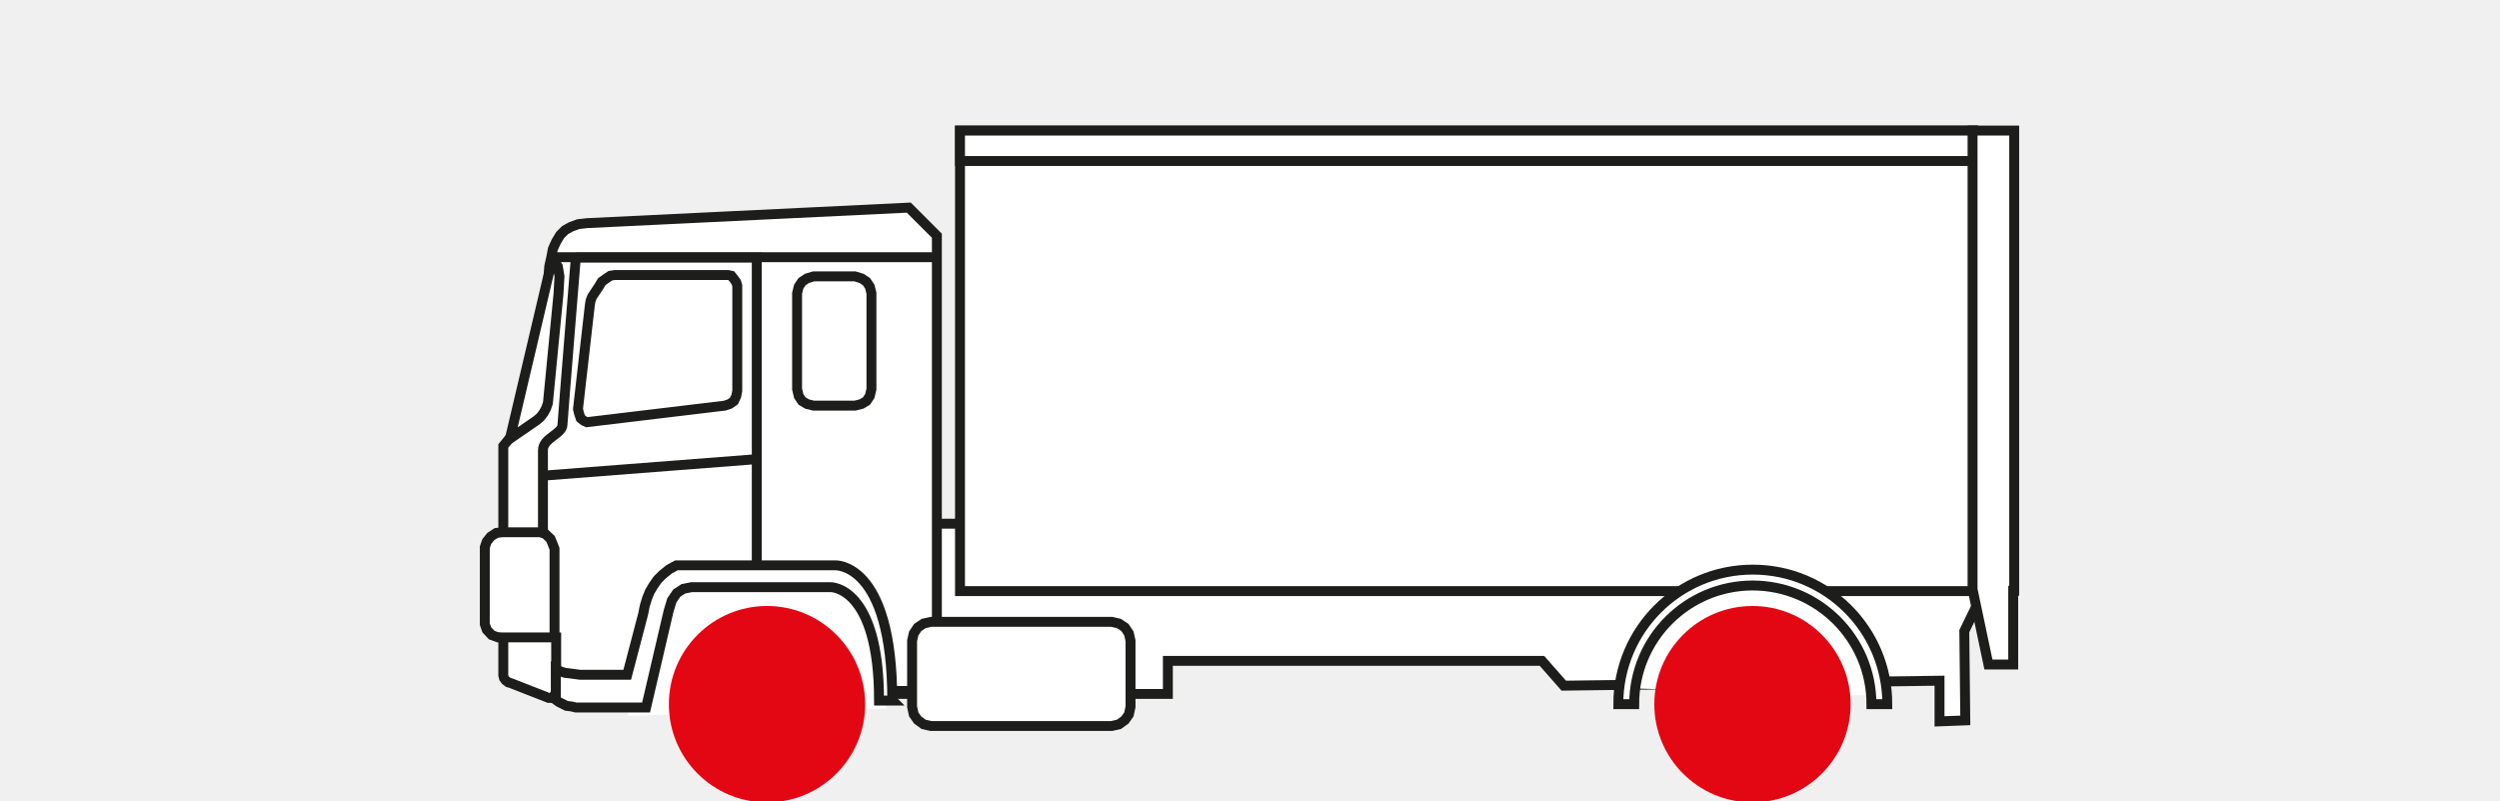
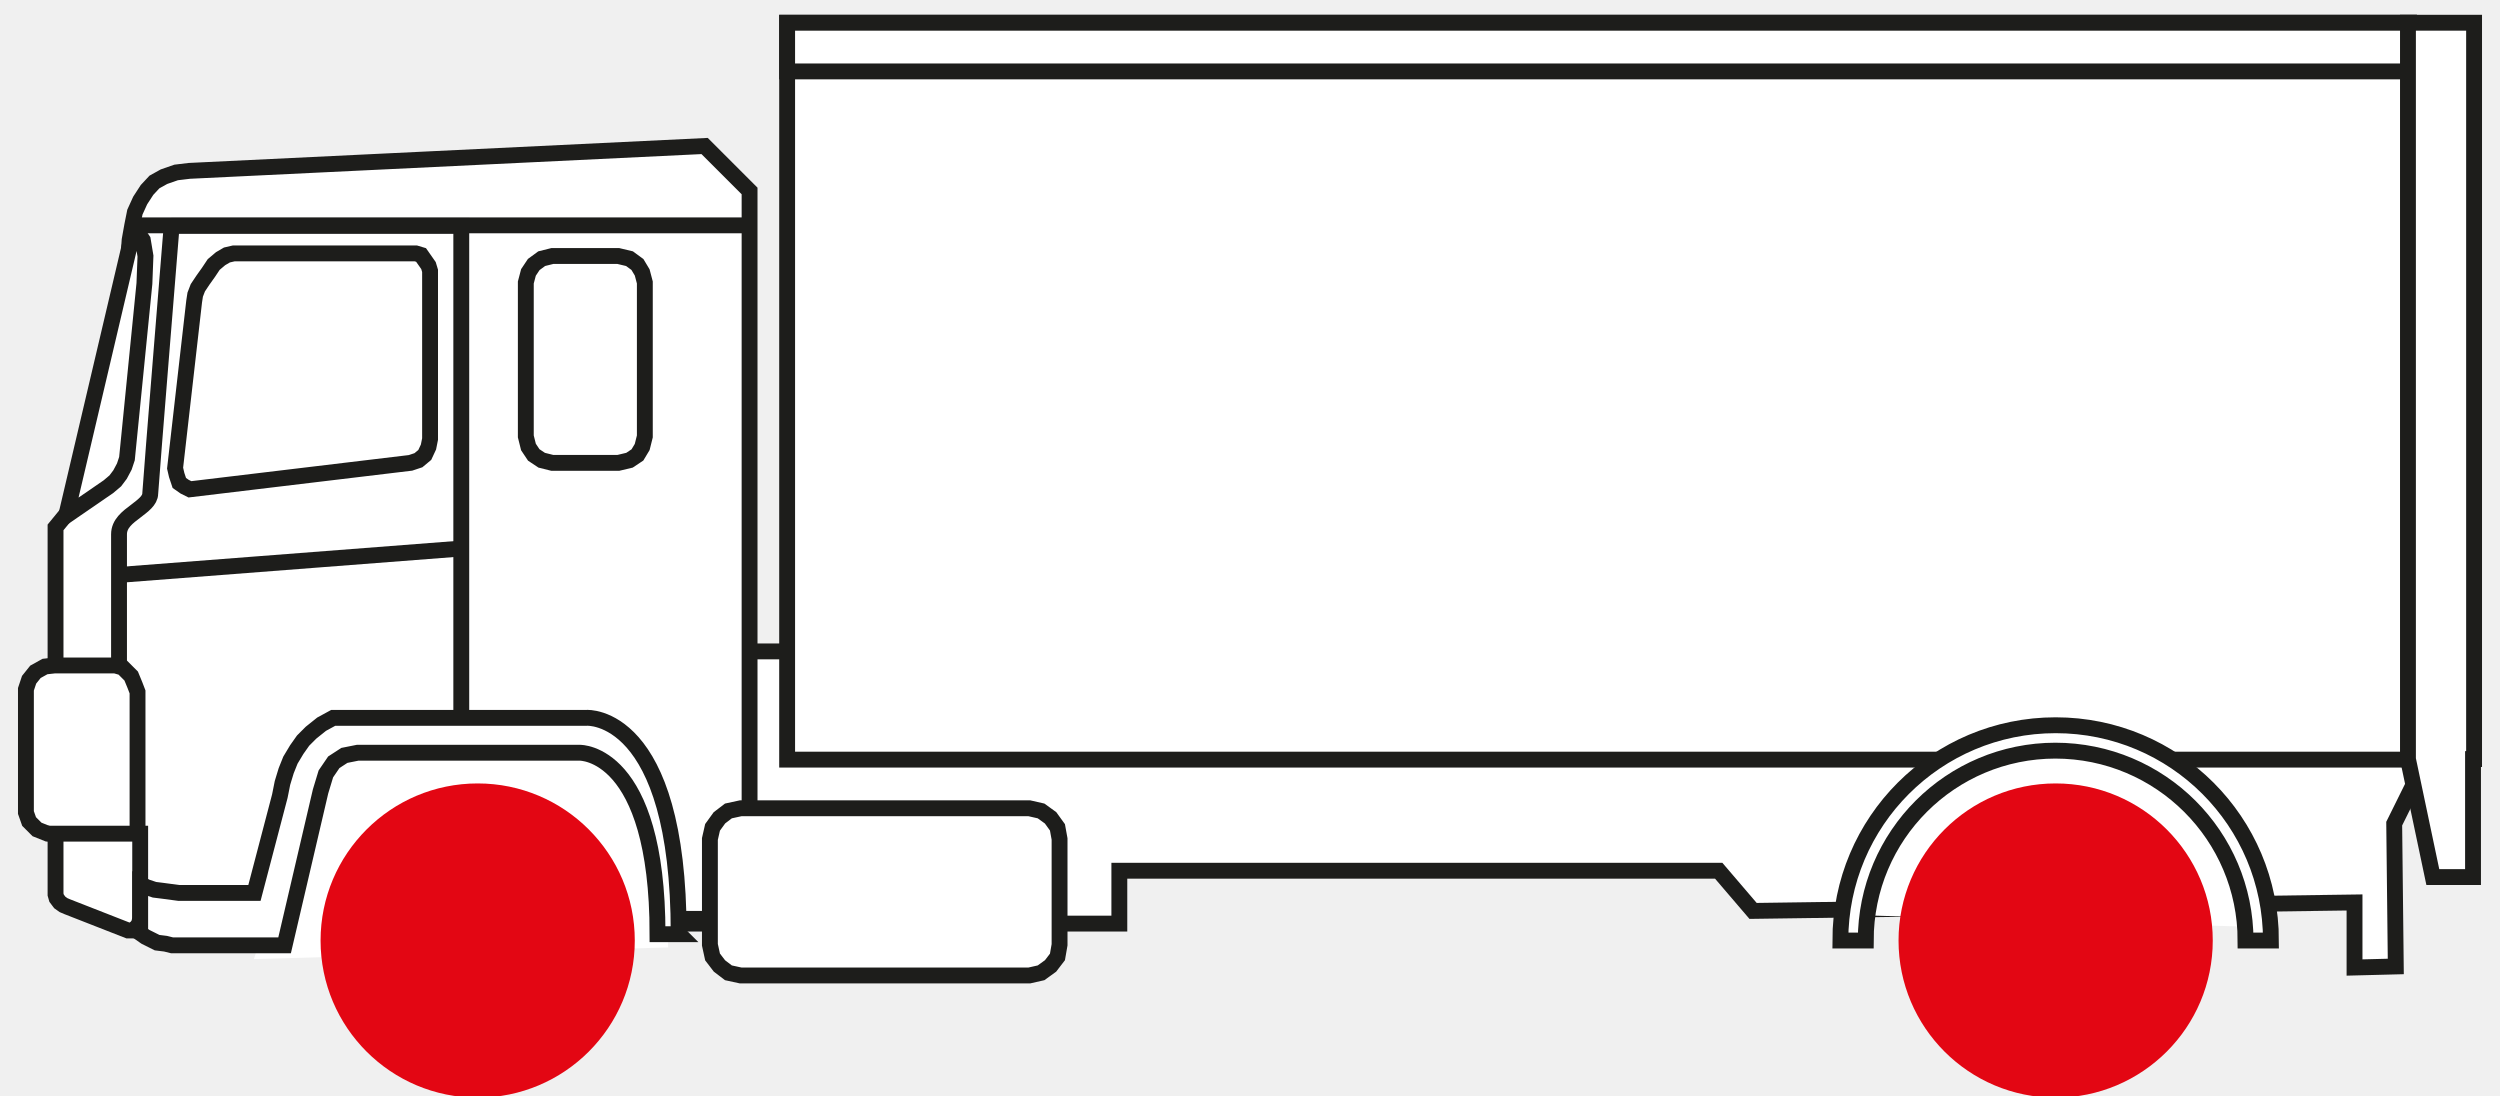
- <svg xmlns="http://www.w3.org/2000/svg" id="Capa_1" width="75.62" height="24.22" viewBox="0 0 75.62 24.22">
+ <svg xmlns="http://www.w3.org/2000/svg" id="Capa_1" width="47.26" height="20.7" viewBox="0 0 47.26 20.7">
  <defs>
-     <style>.cls-1{fill:#e30613;}.cls-1,.cls-2{stroke-width:0px;}.cls-2{fill:#fff;}.cls-3{fill:none;stroke:#1d1d1b;stroke-width:.3px;}</style>
+     <style>.cls-1{fill:none;stroke:#1d1d1b;stroke-width:.3px;}.cls-2{fill:#e30613;}.cls-2,.cls-3{stroke-width:0px;}.cls-3{fill:#fff;}</style>
  </defs>
-   <polygon class="cls-2" points="59.97 17.16 60.13 15.82 16.53 15.85 16.45 15.85 16.47 20.99 35.34 20.99 35.34 19.99 46.66 19.99 47.32 20.74 58.69 20.59 58.69 21.82 59.47 21.79 59.44 19.09 59.97 18 59.97 17.16" />
-   <polygon class="cls-3" points="59.97 17.16 60.13 15.82 16.53 15.85 16.45 15.85 16.47 20.99 35.34 20.99 35.34 19.99 46.66 19.99 47.32 20.74 58.69 20.59 58.69 21.82 59.47 21.79 59.44 19.09 59.97 18 59.97 17.16" />
-   <polygon class="cls-2" points="15.23 16.23 15.23 13.49 16.35 12.11 16.62 8.06 16.68 7.79 16.73 7.53 16.83 7.31 16.95 7.11 17.1 6.96 17.28 6.86 17.5 6.78 17.76 6.75 27.5 6.28 28.35 7.13 28.35 18.83 28 20.9 26.8 20.9 26.44 18.73 25.62 17.38 20.19 17.3 19.26 20.64 16.73 20.48 16.43 18.83 15.3 18.83 15.23 16.23" />
-   <polygon class="cls-3" points="15.23 16.23 15.23 13.49 16.35 12.11 16.62 8.06 16.68 7.79 16.73 7.53 16.83 7.31 16.95 7.11 17.1 6.96 17.28 6.86 17.5 6.78 17.76 6.75 27.5 6.28 28.35 7.13 28.35 18.83 28 20.9 26.8 20.9 26.44 18.73 25.62 17.38 20.19 17.3 19.26 20.64 16.73 20.48 16.43 18.83 15.3 18.83 15.23 16.23" />
-   <path class="cls-2" d="M17.42,7.78v.07s-.38,4.67-.4,5c0,.13-.14.23-.27.33-.16.12-.32.24-.32.44v7.05h3s.89-3.17.89-3.17l2.58-.18V7.79h-5.48Z" />
-   <path class="cls-3" d="M17.42,7.78v.07s-.38,4.67-.4,5c0,.13-.14.23-.27.33-.16.12-.32.24-.32.44v7.05h3s.89-3.17.89-3.17l2.58-.18V7.79h-5.48Z" />
-   <polygon class="cls-2" points="16.78 19.31 16.13 19.31 15.25 19.31 15.07 19.28 14.88 19.21 14.73 19.05 14.67 18.88 14.67 16.55 14.73 16.38 14.85 16.23 15.02 16.12 15.2 16.1 16.35 16.1 16.5 16.15 16.66 16.3 16.73 16.47 16.78 16.6 16.78 19.31" />
-   <polygon class="cls-3" points="16.78 19.31 16.13 19.31 15.25 19.31 15.07 19.28 14.88 19.21 14.73 19.05 14.67 18.88 14.67 16.55 14.73 16.38 14.85 16.23 15.02 16.12 15.2 16.1 16.35 16.1 16.5 16.15 16.66 16.3 16.73 16.47 16.78 16.6 16.78 19.31" />
-   <polygon class="cls-2" points="16.83 19.28 16.83 20.88 16.8 20.98 16.76 21.06 16.68 21.11 16.6 21.11 15.45 20.66 15.38 20.64 15.3 20.58 15.25 20.51 15.23 20.43 15.23 19.28 16.83 19.28" />
-   <polygon class="cls-3" points="16.83 19.28 16.83 20.88 16.8 20.98 16.76 21.06 16.68 21.11 16.6 21.11 15.45 20.66 15.38 20.64 15.3 20.58 15.25 20.51 15.23 20.43 15.23 19.28 16.83 19.28" />
-   <polygon class="cls-2" points="16.71 7.84 15.43 13.27 16.23 12.72 16.35 12.62 16.45 12.49 16.53 12.34 16.58 12.19 16.9 8.89 16.93 8.36 16.88 8.06 16.78 7.91 16.71 7.84" />
-   <polygon class="cls-3" points="16.71 7.84 15.43 13.27 16.23 12.72 16.35 12.62 16.45 12.49 16.53 12.34 16.58 12.19 16.9 8.89 16.93 8.36 16.88 8.06 16.78 7.91 16.71 7.84" />
-   <polygon class="cls-2" points="24.62 8.36 25.87 8.36 26.07 8.42 26.22 8.52 26.32 8.67 26.37 8.87 26.37 11.77 26.32 11.98 26.22 12.13 26.07 12.22 25.87 12.27 24.62 12.27 24.42 12.22 24.27 12.13 24.17 11.98 24.12 11.77 24.12 8.87 24.17 8.67 24.27 8.52 24.42 8.42 24.62 8.36" />
-   <polygon class="cls-3" points="24.62 8.36 25.87 8.36 26.07 8.42 26.22 8.52 26.32 8.67 26.37 8.87 26.37 11.77 26.32 11.98 26.22 12.13 26.07 12.22 25.87 12.27 24.62 12.27 24.42 12.22 24.27 12.13 24.17 11.98 24.12 11.77 24.12 8.87 24.17 8.67 24.27 8.52 24.42 8.42 24.62 8.36" />
-   <polygon class="cls-2" points="28.17 18.81 33.64 18.81 33.86 18.86 34.04 18.98 34.16 19.16 34.21 19.38 34.21 21.38 34.16 21.61 34.04 21.78 33.86 21.91 33.64 21.96 28.17 21.96 27.95 21.91 27.77 21.78 27.65 21.61 27.6 21.38 27.6 19.38 27.65 19.16 27.77 18.98 27.95 18.86 28.17 18.81" />
-   <polygon class="cls-3" points="28.17 18.81 33.64 18.81 33.86 18.86 34.04 18.98 34.16 19.16 34.21 19.38 34.21 21.38 34.16 21.61 34.04 21.78 33.86 21.91 33.64 21.96 28.17 21.96 27.95 21.91 27.77 21.78 27.65 21.61 27.6 21.38 27.6 19.38 27.65 19.16 27.77 18.98 27.95 18.86 28.17 18.81" />
-   <path class="cls-2" d="M26.81,21.43s.04-4.01-1.42-4.01-5.07.07-5.07.07l-1.34,4.16,7.84-.22Z" />
-   <rect class="cls-2" x="29.05" y="3.95" width="30.66" height="13.93" />
-   <rect class="cls-3" x="29.05" y="3.95" width="30.66" height="13.93" />
-   <rect class="cls-2" x="29.05" y="3.95" width="30.66" height=".92" />
-   <rect class="cls-3" x="29.05" y="3.95" width="30.66" height=".92" />
-   <path class="cls-2" d="M56.72,21.05s-.46-3.56-3.55-3.56-3.86,3.33-3.86,3.33l7.41.22Z" />
-   <polygon class="cls-2" points="60.95 3.95 59.69 3.95 59.69 17.87 59.7 17.87 60.17 20.1 60.92 20.1 60.92 17.87 60.95 17.87 60.95 3.95" />
-   <polygon class="cls-3" points="60.95 3.95 59.69 3.95 59.69 17.87 59.7 17.87 60.17 20.1 60.92 20.1 60.92 17.87 60.95 17.87 60.95 3.95" />
-   <polygon class="cls-2" points="21.93 12.27 17.76 12.77 17.67 12.73 17.57 12.65 17.52 12.5 17.49 12.37 17.85 9.22 17.87 9.1 17.92 8.97 18.02 8.82 18.12 8.67 18.21 8.52 18.35 8.42 18.47 8.34 18.59 8.32 22.03 8.32 22.13 8.34 22.21 8.44 22.28 8.54 22.31 8.64 22.31 11.82 22.28 11.98 22.21 12.13 22.08 12.22 21.93 12.27" />
-   <polygon class="cls-3" points="21.93 12.27 17.76 12.77 17.67 12.73 17.57 12.65 17.52 12.5 17.49 12.37 17.85 9.22 17.87 9.1 17.92 8.97 18.02 8.82 18.12 8.67 18.21 8.52 18.35 8.42 18.47 8.34 18.59 8.32 22.03 8.32 22.13 8.34 22.21 8.44 22.28 8.54 22.31 8.64 22.31 11.82 22.28 11.98 22.21 12.13 22.08 12.22 21.93 12.27" />
-   <line class="cls-2" x1="16.41" y1="14.39" x2="22.88" y2="13.89" />
-   <line class="cls-3" x1="16.41" y1="14.39" x2="22.88" y2="13.89" />
-   <line class="cls-3" x1="16.67" y1="7.78" x2="28.33" y2="7.78" />
-   <path class="cls-1" d="M56,21.3c0,1.64-1.33,2.97-2.97,2.97s-2.97-1.33-2.97-2.97,1.33-2.97,2.97-2.97,2.97,1.33,2.97,2.97" />
-   <path class="cls-2" d="M53.03,17.71c1.99,0,3.6,1.61,3.6,3.59h.48c0-2.25-1.82-4.07-4.07-4.07s-4.07,1.82-4.07,4.07h.48c0-1.99,1.61-3.59,3.59-3.59" />
-   <path class="cls-3" d="M53.03,17.71c1.99,0,3.6,1.61,3.6,3.59h.48c0-2.25-1.82-4.07-4.07-4.07s-4.07,1.82-4.07,4.07h.48c0-1.99,1.61-3.59,3.59-3.59Z" />
-   <path class="cls-1" d="M26.18,21.3c0,1.64-1.33,2.97-2.97,2.97s-2.97-1.33-2.97-2.97,1.33-2.97,2.97-2.97,2.97,1.33,2.97,2.97" />
-   <path class="cls-2" d="M27.01,21.19h-.41c0-3.47-1.47-3.43-1.47-3.43h-4.2s-.25.05-.25.05l-.2.13-.15.22-.1.33-.68,2.91h-2.13l-.12-.03-.16-.02-.1-.05-.12-.06-.1-.07v-.93l.12.06.15.05.16.02.15.02.15.02h1.43l.48-1.83.05-.25.07-.23.08-.2.12-.2.12-.17.15-.15.2-.16.22-.12h4.79s1.74-.12,1.74,4.08" />
-   <path class="cls-3" d="M27.01,21.19h-.41c0-3.47-1.47-3.43-1.47-3.43h-4.2s-.25.05-.25.05l-.2.13-.15.22-.1.33-.68,2.91h-2.13l-.12-.03-.16-.02-.1-.05-.12-.06-.1-.07v-.93l.12.06.15.05.16.02.15.02.15.02h1.43l.48-1.83.05-.25.07-.23.08-.2.12-.2.12-.17.15-.15.2-.16.22-.12h4.79s1.74-.12,1.74,4.08Z" />
+   <polygon class="cls-3" points="45.8 13.64 45.96 12.3 2.35 12.32 2.27 12.32 2.3 17.46 21.16 17.46 21.16 16.46 32.49 16.46 33.14 17.22 44.51 17.06 44.51 18.29 45.29 18.27 45.26 15.57 45.8 14.48 45.8 13.64" />
+   <polygon class="cls-1" points="45.8 13.64 45.96 12.3 2.35 12.32 2.27 12.32 2.3 17.46 21.16 17.46 21.16 16.46 32.49 16.46 33.14 17.22 44.51 17.06 44.51 18.29 45.29 18.27 45.26 15.57 45.8 14.48 45.8 13.64" />
+   <polygon class="cls-3" points="1.05 12.7 1.05 9.97 2.18 8.59 2.45 4.54 2.5 4.26 2.55 4.01 2.65 3.79 2.78 3.59 2.92 3.44 3.1 3.34 3.33 3.26 3.58 3.23 13.32 2.76 14.17 3.61 14.17 15.31 13.82 17.37 12.62 17.37 12.27 15.21 11.44 13.86 6.01 13.78 5.08 17.11 2.55 16.96 2.25 15.31 1.13 15.31 1.05 12.7" />
+   <polygon class="cls-1" points="1.05 12.7 1.05 9.97 2.18 8.59 2.45 4.54 2.5 4.26 2.55 4.01 2.65 3.79 2.78 3.59 2.92 3.44 3.1 3.34 3.33 3.26 3.58 3.23 13.32 2.76 14.17 3.61 14.17 15.31 13.82 17.37 12.62 17.37 12.27 15.21 11.44 13.86 6.01 13.78 5.08 17.11 2.55 16.96 2.25 15.31 1.13 15.31 1.05 12.7" />
+   <path class="cls-3" d="M3.24,4.26v.07s-.38,4.67-.4,5c0,.13-.14.23-.27.33-.16.12-.32.24-.32.44v7.05h3s.89-3.17.89-3.17l2.58-.18V4.27H3.24Z" />
+   <path class="cls-1" d="M3.24,4.26v.07s-.38,4.67-.4,5c0,.13-.14.23-.27.33-.16.12-.32.24-.32.44v7.05h3s.89-3.17.89-3.17l2.58-.18V4.27H3.24Z" />
+   <polygon class="cls-3" points="2.6 15.78 1.95 15.78 1.07 15.78 .9 15.76 .7 15.68 .55 15.53 .49 15.36 .49 13.03 .55 12.85 .67 12.7 .85 12.6 1.03 12.58 2.18 12.58 2.32 12.62 2.48 12.78 2.55 12.95 2.6 13.08 2.6 15.78" />
+   <polygon class="cls-1" points="2.6 15.78 1.95 15.78 1.07 15.78 .9 15.76 .7 15.68 .55 15.53 .49 15.36 .49 13.03 .55 12.85 .67 12.7 .85 12.6 1.03 12.58 2.18 12.58 2.32 12.62 2.48 12.78 2.55 12.95 2.6 13.08 2.6 15.78" />
+   <polygon class="cls-3" points="2.65 15.76 2.65 17.36 2.63 17.46 2.58 17.53 2.5 17.59 2.42 17.59 1.27 17.14 1.2 17.11 1.13 17.06 1.07 16.98 1.05 16.91 1.05 15.76 2.65 15.76" />
+   <polygon class="cls-1" points="2.65 15.76 2.65 17.36 2.63 17.46 2.58 17.53 2.5 17.59 2.42 17.59 1.27 17.14 1.2 17.11 1.13 17.06 1.07 16.98 1.05 16.91 1.05 15.76 2.65 15.76" />
+   <polygon class="cls-3" points="2.53 4.31 1.25 9.75 2.05 9.2 2.18 9.09 2.27 8.97 2.35 8.82 2.4 8.67 2.73 5.36 2.75 4.84 2.7 4.54 2.6 4.39 2.53 4.31" />
+   <polygon class="cls-1" points="2.53 4.31 1.25 9.75 2.05 9.2 2.18 9.09 2.27 8.97 2.35 8.82 2.4 8.67 2.73 5.36 2.75 4.84 2.7 4.54 2.6 4.39 2.53 4.31" />
+   <polygon class="cls-3" points="10.44 4.84 11.69 4.84 11.9 4.89 12.05 5 12.14 5.15 12.19 5.34 12.19 8.25 12.14 8.45 12.05 8.6 11.9 8.7 11.69 8.75 10.44 8.75 10.24 8.7 10.09 8.6 9.99 8.45 9.94 8.25 9.94 5.34 9.99 5.15 10.09 5 10.24 4.89 10.44 4.84" />
+   <polygon class="cls-1" points="10.44 4.84 11.69 4.84 11.9 4.89 12.05 5 12.14 5.15 12.19 5.34 12.19 8.25 12.14 8.45 12.05 8.6 11.9 8.7 11.69 8.75 10.44 8.75 10.24 8.7 10.09 8.6 9.99 8.45 9.94 8.25 9.94 5.34 9.99 5.15 10.09 5 10.24 4.89 10.44 4.84" />
+   <polygon class="cls-3" points="14 15.28 19.46 15.28 19.68 15.33 19.86 15.46 19.99 15.64 20.03 15.86 20.03 17.86 19.99 18.09 19.86 18.26 19.68 18.39 19.46 18.44 14 18.44 13.77 18.39 13.6 18.26 13.47 18.09 13.42 17.86 13.42 15.86 13.47 15.64 13.6 15.46 13.77 15.33 14 15.28" />
+   <polygon class="cls-1" points="14 15.28 19.46 15.28 19.68 15.33 19.86 15.46 19.99 15.64 20.03 15.86 20.03 17.86 19.99 18.09 19.86 18.26 19.68 18.39 19.46 18.44 14 18.44 13.77 18.39 13.6 18.26 13.47 18.09 13.42 17.86 13.42 15.86 13.47 15.64 13.6 15.46 13.77 15.33 14 15.28" />
+   <path class="cls-3" d="M12.63,17.91s.04-4.01-1.42-4.01-5.07.07-5.07.07l-1.34,4.16,7.84-.22Z" />
+   <rect class="cls-3" x="14.88" y=".43" width="30.66" height="13.93" />
+   <rect class="cls-1" x="14.88" y=".43" width="30.66" height="13.93" />
+   <rect class="cls-3" x="14.88" y=".43" width="30.66" height=".92" />
+   <rect class="cls-1" x="14.88" y=".43" width="30.66" height=".92" />
+   <path class="cls-3" d="M42.54,17.53s-.46-3.56-3.55-3.56-3.86,3.33-3.86,3.33l7.41.22Z" />
+   <polygon class="cls-3" points="46.77 .43 45.52 .43 45.52 14.35 45.52 14.35 45.99 16.58 46.75 16.58 46.75 14.35 46.77 14.35 46.77 .43" />
+   <polygon class="cls-1" points="46.77 .43 45.52 .43 45.52 14.35 45.52 14.35 45.99 16.58 46.75 16.58 46.75 14.35 46.77 14.35 46.77 .43" />
+   <polygon class="cls-3" points="7.76 8.75 3.59 9.25 3.49 9.2 3.39 9.13 3.34 8.98 3.31 8.85 3.67 5.7 3.69 5.57 3.74 5.44 3.84 5.29 3.94 5.15 4.04 5 4.17 4.89 4.29 4.82 4.42 4.79 7.86 4.79 7.96 4.82 8.03 4.92 8.1 5.02 8.13 5.12 8.13 8.3 8.1 8.45 8.03 8.6 7.91 8.7 7.76 8.75" />
+   <polygon class="cls-1" points="7.76 8.75 3.59 9.25 3.49 9.2 3.39 9.13 3.34 8.98 3.31 8.85 3.67 5.7 3.69 5.57 3.74 5.44 3.84 5.29 3.94 5.15 4.04 5 4.17 4.89 4.29 4.82 4.42 4.79 7.86 4.79 7.96 4.82 8.03 4.92 8.1 5.02 8.13 5.12 8.13 8.3 8.1 8.45 8.03 8.6 7.91 8.7 7.76 8.75" />
+   <line class="cls-3" x1="2.23" y1="10.87" x2="8.71" y2="10.37" />
+   <line class="cls-1" x1="2.23" y1="10.87" x2="8.71" y2="10.37" />
+   <line class="cls-1" x1="2.49" y1="4.26" x2="14.15" y2="4.26" />
+   <path class="cls-2" d="M41.83,17.78c0,1.64-1.33,2.97-2.97,2.97s-2.97-1.33-2.97-2.97,1.33-2.97,2.97-2.97,2.97,1.33,2.97,2.97" />
+   <path class="cls-3" d="M38.85,14.19c1.99,0,3.6,1.61,3.6,3.59h.48c0-2.25-1.82-4.07-4.07-4.07s-4.07,1.82-4.07,4.07h.48c0-1.99,1.61-3.59,3.59-3.59" />
+   <path class="cls-1" d="M38.85,14.19c1.99,0,3.6,1.61,3.6,3.59h.48c0-2.25-1.82-4.07-4.07-4.07s-4.07,1.82-4.07,4.07h.48c0-1.99,1.61-3.59,3.59-3.59Z" />
+   <path class="cls-2" d="M12,17.78c0,1.64-1.33,2.97-2.97,2.97s-2.97-1.33-2.97-2.97,1.33-2.97,2.97-2.97,2.97,1.33,2.97,2.97" />
+   <path class="cls-3" d="M12.84,17.66h-.41c0-3.47-1.47-3.43-1.47-3.43h-4.2s-.25.05-.25.05l-.2.13-.15.22-.1.33-.68,2.91h-2.13l-.12-.03-.16-.02-.1-.05-.12-.06-.1-.07v-.93l.12.06.15.05.16.02.15.02.15.02h1.43l.48-1.83.05-.25.07-.23.08-.2.12-.2.12-.17.15-.15.2-.16.22-.12h4.79s1.74-.12,1.74,4.08" />
+   <path class="cls-1" d="M12.84,17.66h-.41c0-3.47-1.47-3.43-1.47-3.43h-4.2s-.25.05-.25.05l-.2.13-.15.22-.1.33-.68,2.91h-2.13l-.12-.03-.16-.02-.1-.05-.12-.06-.1-.07v-.93l.12.06.15.05.16.02.15.02.15.02h1.43l.48-1.83.05-.25.07-.23.08-.2.12-.2.12-.17.15-.15.2-.16.22-.12h4.79s1.74-.12,1.74,4.08Z" />
</svg>
